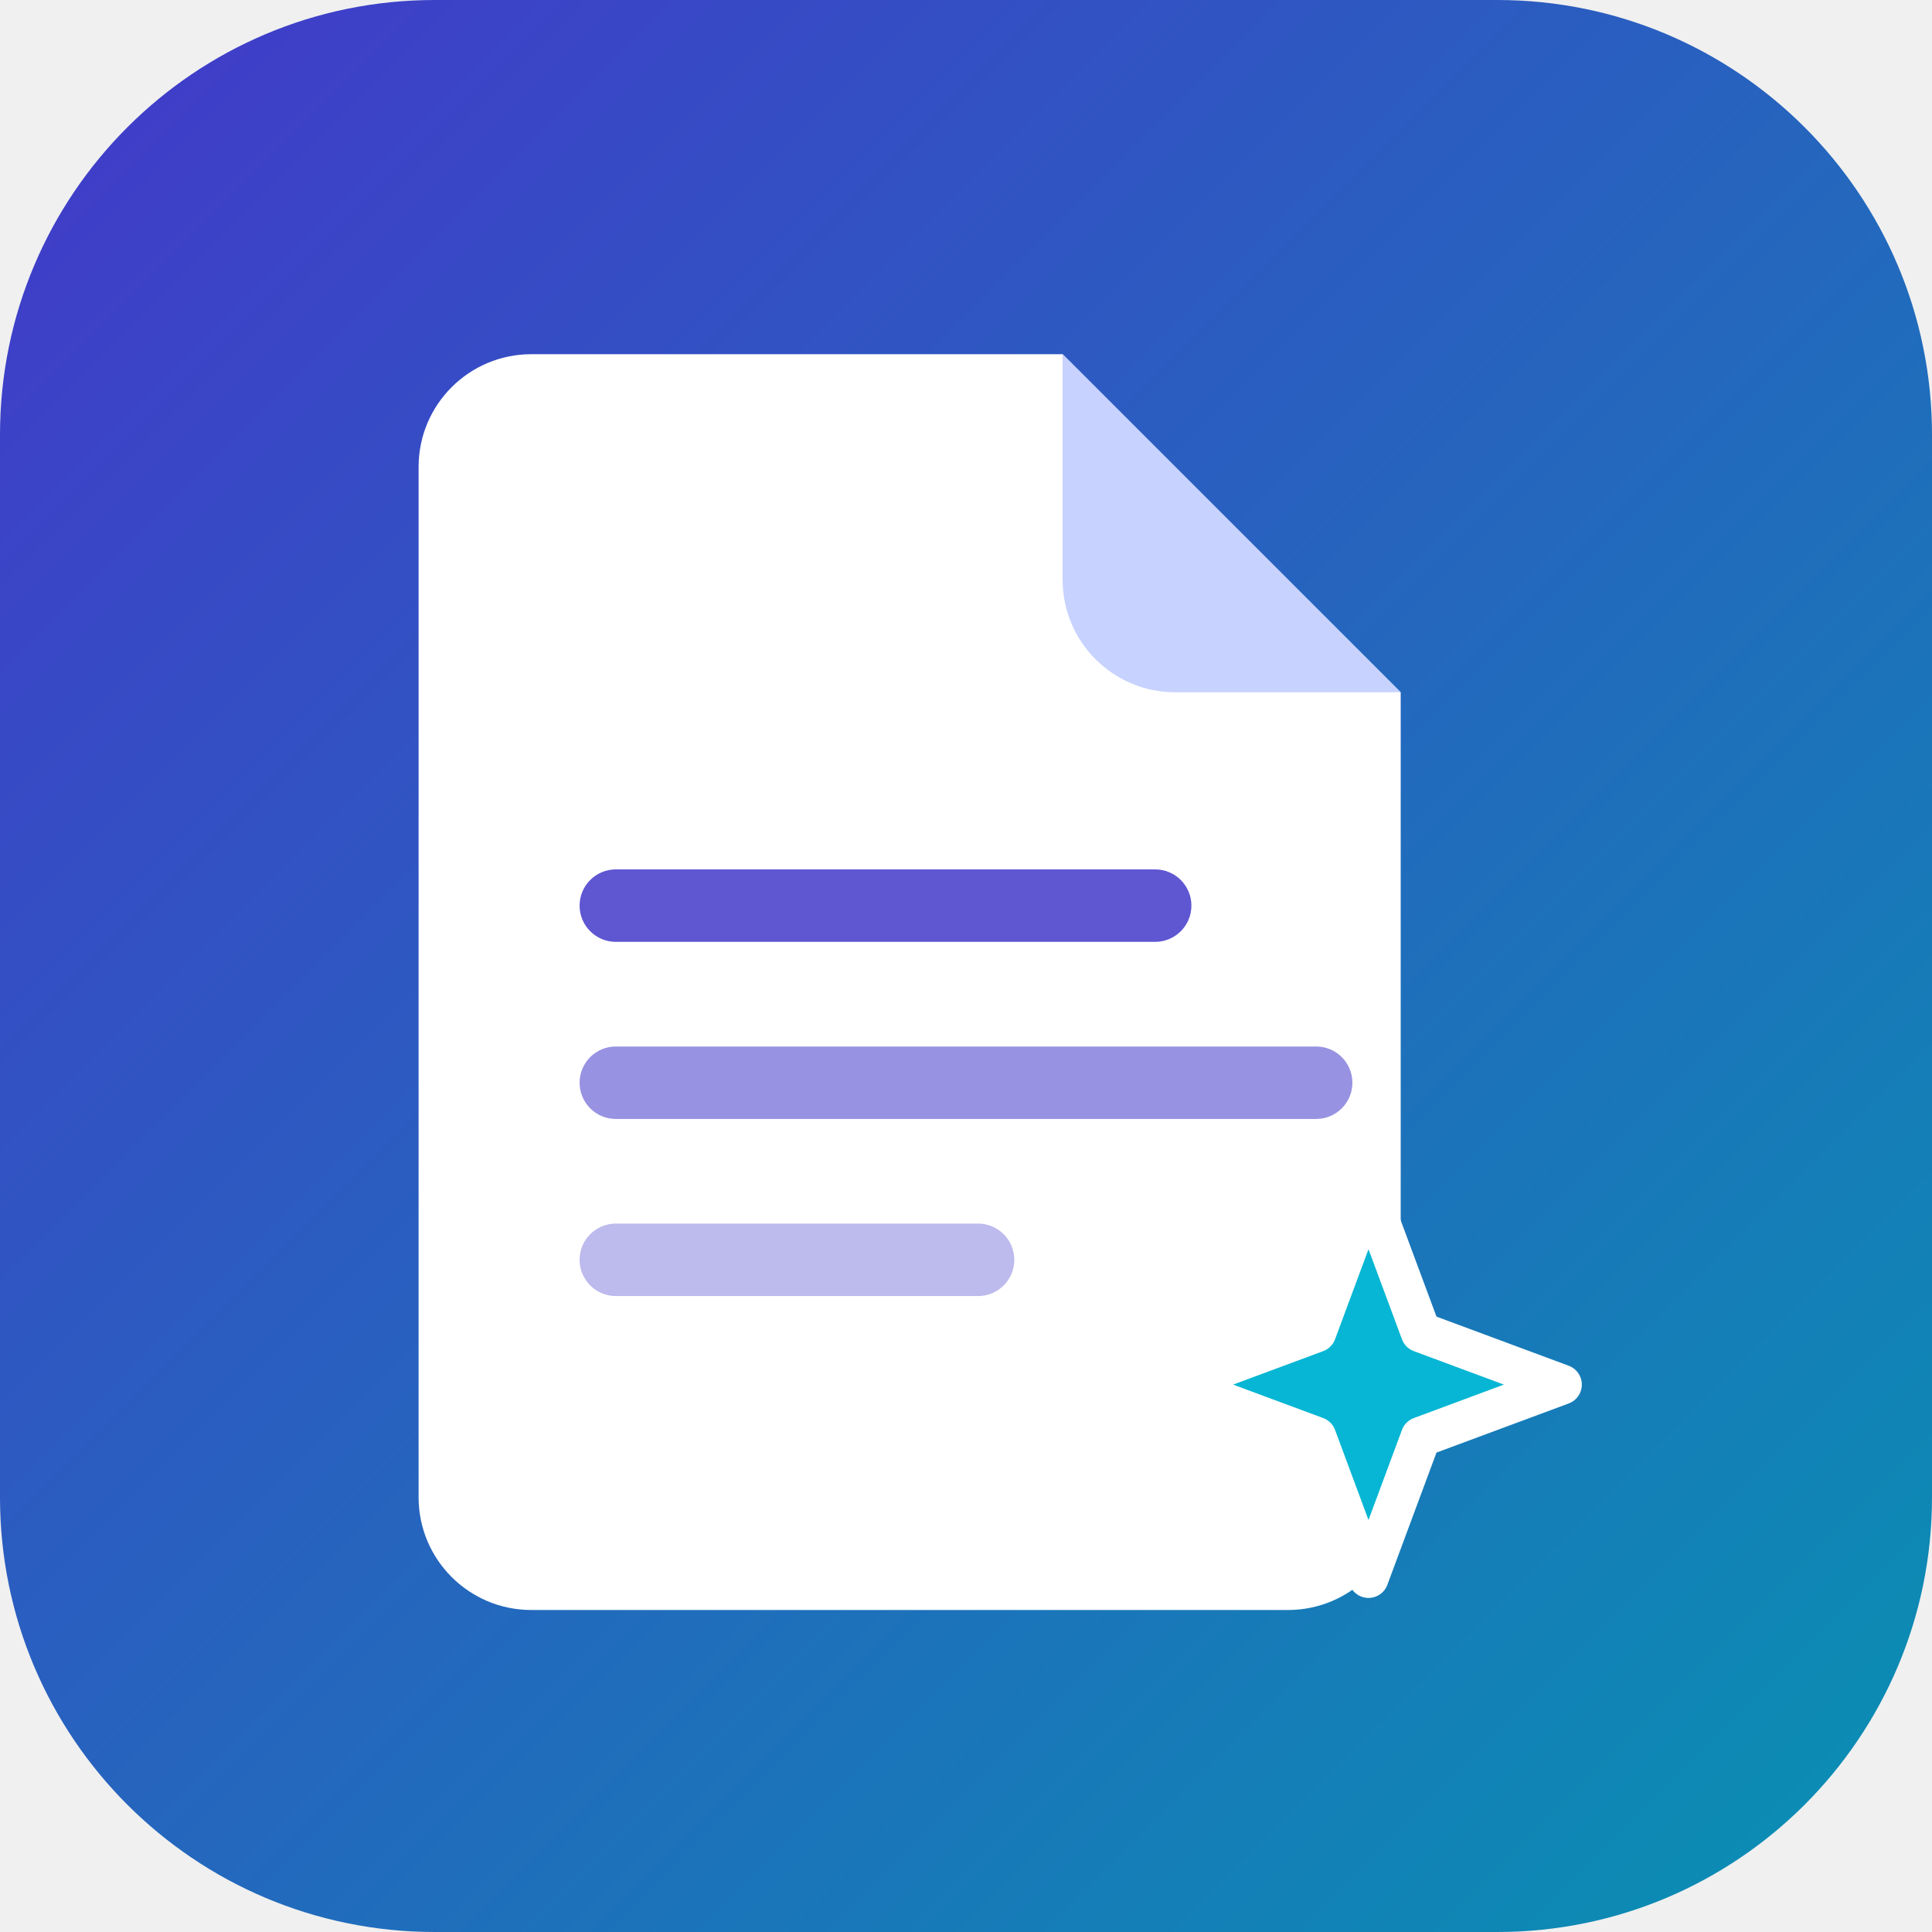
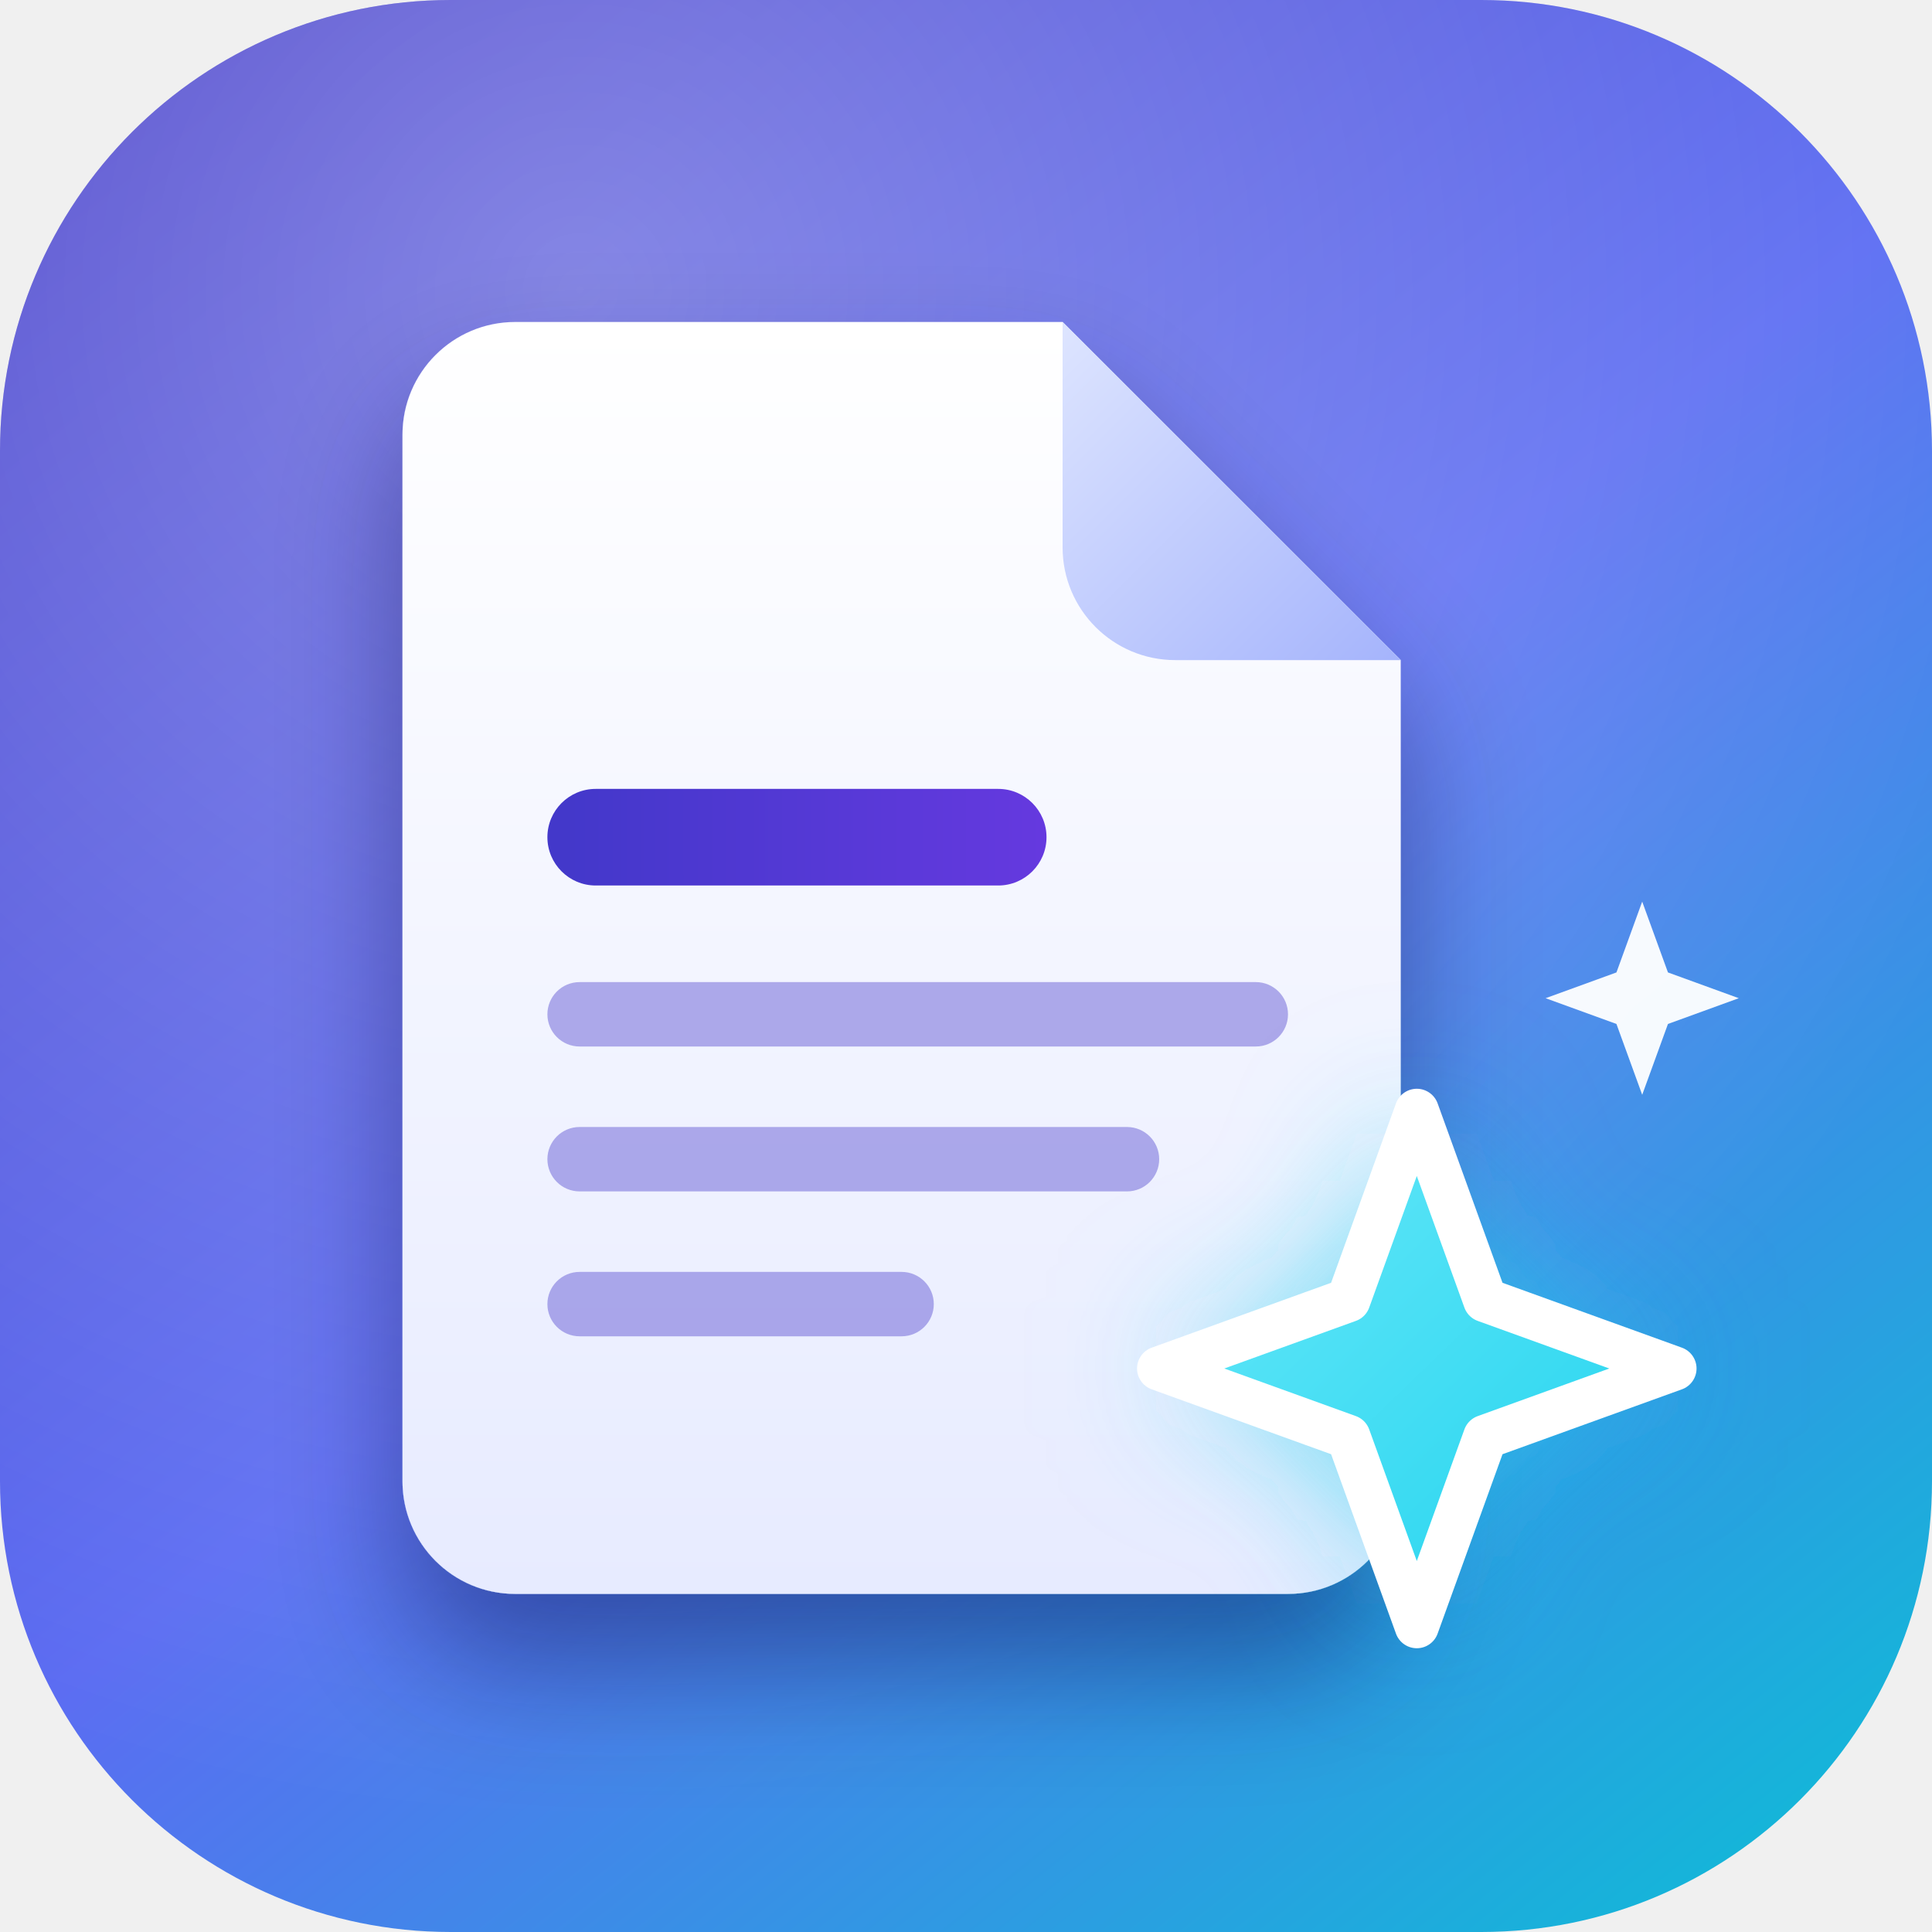
<svg xmlns="http://www.w3.org/2000/svg" width="240" height="240" viewBox="0 0 240 240" fill="none">
  <defs>
-     <linearGradient id="g" x1="0" y1="0" x2="240" y2="240" gradientUnits="userSpaceOnUse">
+     <linearGradient id="bg" x1="24" y1="0" x2="216" y2="240" gradientUnits="userSpaceOnUse">
+       <stop offset="0" stop-color="#3B34C8" />
+       <stop offset=".5" stop-color="#5B6CF2" />
+       <stop offset="1" stop-color="#12B8D8" />
+     </linearGradient>
+     <radialGradient id="sheen" cx="72" cy="36" r="190" gradientUnits="userSpaceOnUse">
+       <stop offset="0" stop-color="#fff" stop-opacity=".34" />
+       <stop offset="1" stop-color="#fff" stop-opacity="0" />
+     </radialGradient>
+     <linearGradient id="page" x1="0" y1="40" x2="0" y2="198" gradientUnits="userSpaceOnUse">
+       <stop offset="0" stop-color="#fff" />
+       <stop offset="1" stop-color="#E7EBFF" />
+     </linearGradient>
+     <linearGradient id="fold" x1="128" y1="40" x2="172" y2="84" gradientUnits="userSpaceOnUse">
+       <stop offset="0" stop-color="#E0E7FF" />
+       <stop offset="1" stop-color="#A5B4FC" />
+     </linearGradient>
+     <linearGradient id="ink" x1="70" y1="0" x2="170" y2="0" gradientUnits="userSpaceOnUse">
      <stop offset="0" stop-color="#4338CA" />
-       <stop offset="1" stop-color="#0891B2" />
+       <stop offset="1" stop-color="#7C3AED" />
    </linearGradient>
+     <linearGradient id="spark" x1="150" y1="140" x2="206" y2="198" gradientUnits="userSpaceOnUse">
+       <stop offset="0" stop-color="#67E8F9" />
+       <stop offset="1" stop-color="#22D3EE" />
+     </linearGradient>
+     <filter id="lift" x="-30%" y="-30%" width="160%" height="170%">
+       <feDropShadow dx="0" dy="9" stdDeviation="8" flood-color="#0B0F4A" flood-opacity=".42" />
+     </filter>
+     <filter id="glow" x="-80%" y="-80%" width="260%" height="260%">
+       <feGaussianBlur stdDeviation="9" />
+     </filter>
  </defs>
-   <rect width="240" height="240" rx="54" fill="url(#g)" />
-   <path d="M66 44h66l42 42v100a14 14 0 0 1-14 14H66a14 14 0 0 1-14-14V58a14 14 0 0 1 14-14Z" fill="#fff" />
-   <path d="M132 44v28a14 14 0 0 0 14 14h28Z" fill="#C7D2FE" />
-   <rect x="72" y="108" width="76" height="9" rx="4.5" fill="#4338CA" opacity=".85" />
-   <rect x="72" y="130" width="96" height="9" rx="4.5" fill="#4338CA" opacity=".55" />
-   <rect x="72" y="152" width="54" height="9" rx="4.5" fill="#4338CA" opacity=".35" />
-   <path d="M170 148l6.5 17.5L194 172l-17.5 6.5L170 196l-6.5-17.5L146 172l17.5-6.5Z" fill="#06B6D4" stroke="#fff" stroke-width="5" stroke-linejoin="round" />
+   <rect width="240" height="240" rx="56" fill="url(#bg)" />
+   <rect width="240" height="240" rx="56" fill="url(#sheen)" />
+   <path d="M64 40h68l42 42v102a14 14 0 0 1-14 14H64a14 14 0 0 1-14-14V54a14 14 0 0 1 14-14Z" fill="url(#page)" filter="url(#lift)" />
+   <path d="M132 40v28a14 14 0 0 0 14 14h28Z" fill="url(#fold)" />
+   <rect x="68" y="98" width="62" height="12" rx="6" fill="url(#ink)" />
+   <rect x="68" y="122" width="92" height="8" rx="4" fill="#4338CA" opacity=".4" />
+   <rect x="68" y="140" width="76" height="8" rx="4" fill="#4338CA" opacity=".4" />
+   <rect x="68" y="158" width="48" height="8" rx="4" fill="#4338CA" opacity=".4" />
+   <path d="M176 138l8.5 23.5L208 170l-23.5 8.5L176 202l-8.5-23.5L144 170l23.5-8.5Z" fill="#22D3EE" opacity=".75" filter="url(#glow)" />
+   <path d="M176 138l8.5 23.5L208 170l-23.5 8.5L176 202l-8.5-23.5L144 170l23.5-8.5Z" fill="url(#spark)" stroke="#fff" stroke-width="5.5" stroke-linejoin="round" />
+   <path d="M204 112l3.2 8.8 8.8 3.2-8.8 3.2-3.2 8.8-3.2-8.8-8.8-3.2 8.8-3.2Z" fill="#fff" opacity=".95" />
</svg>
